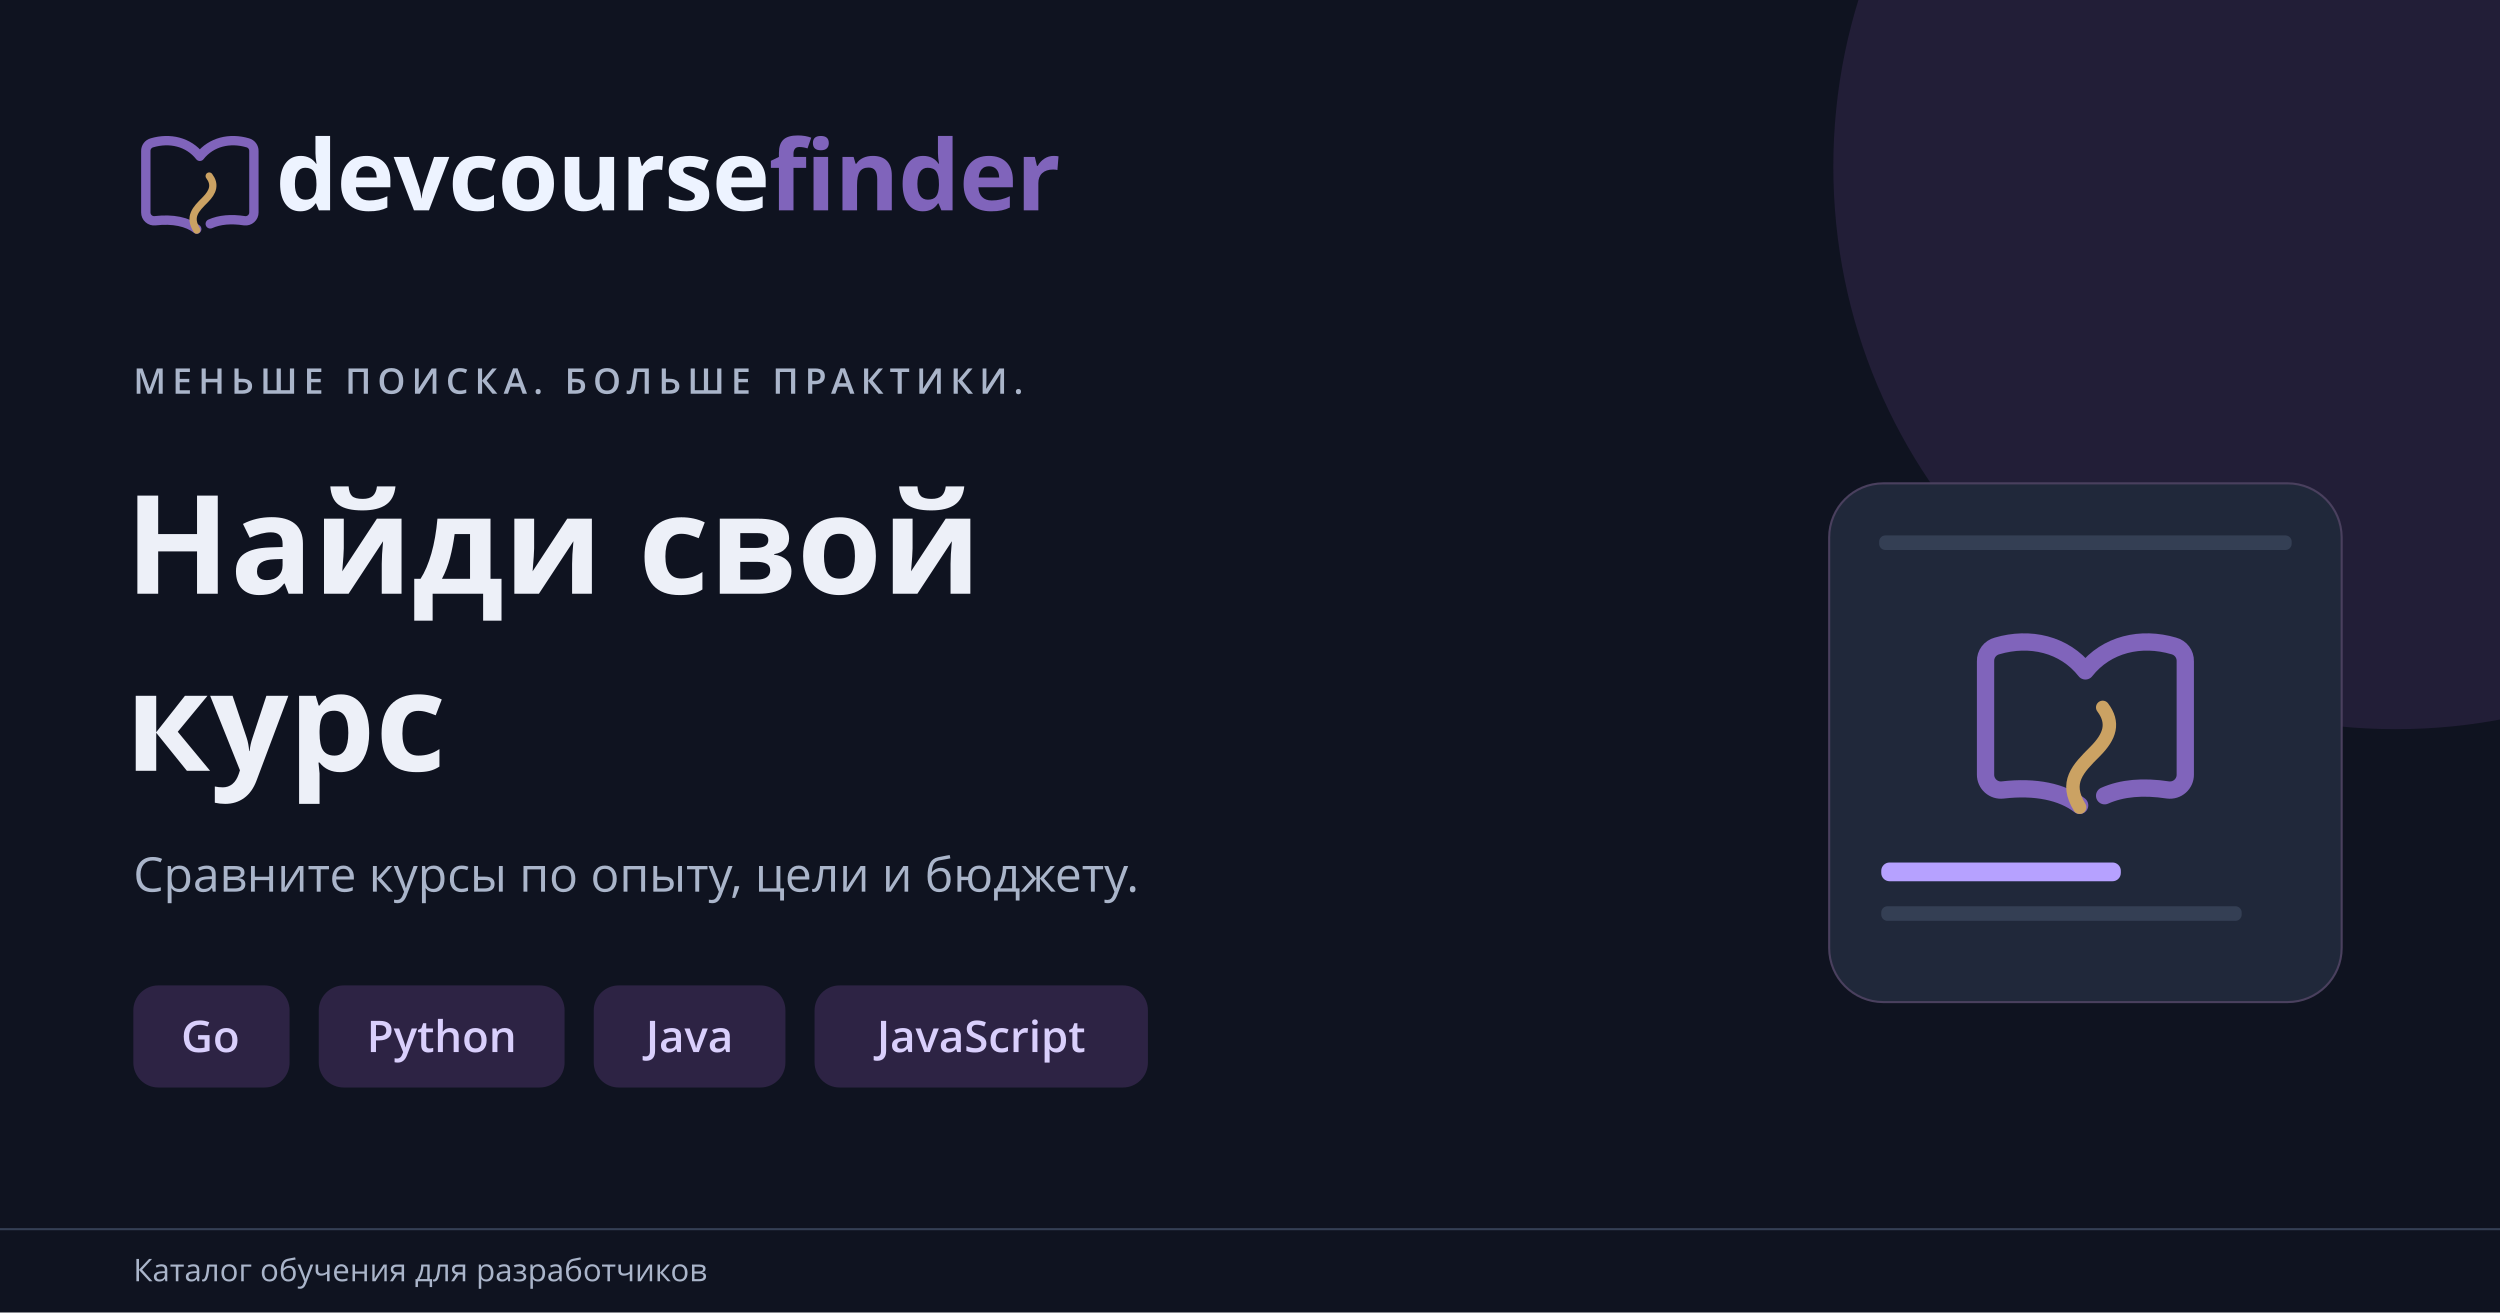
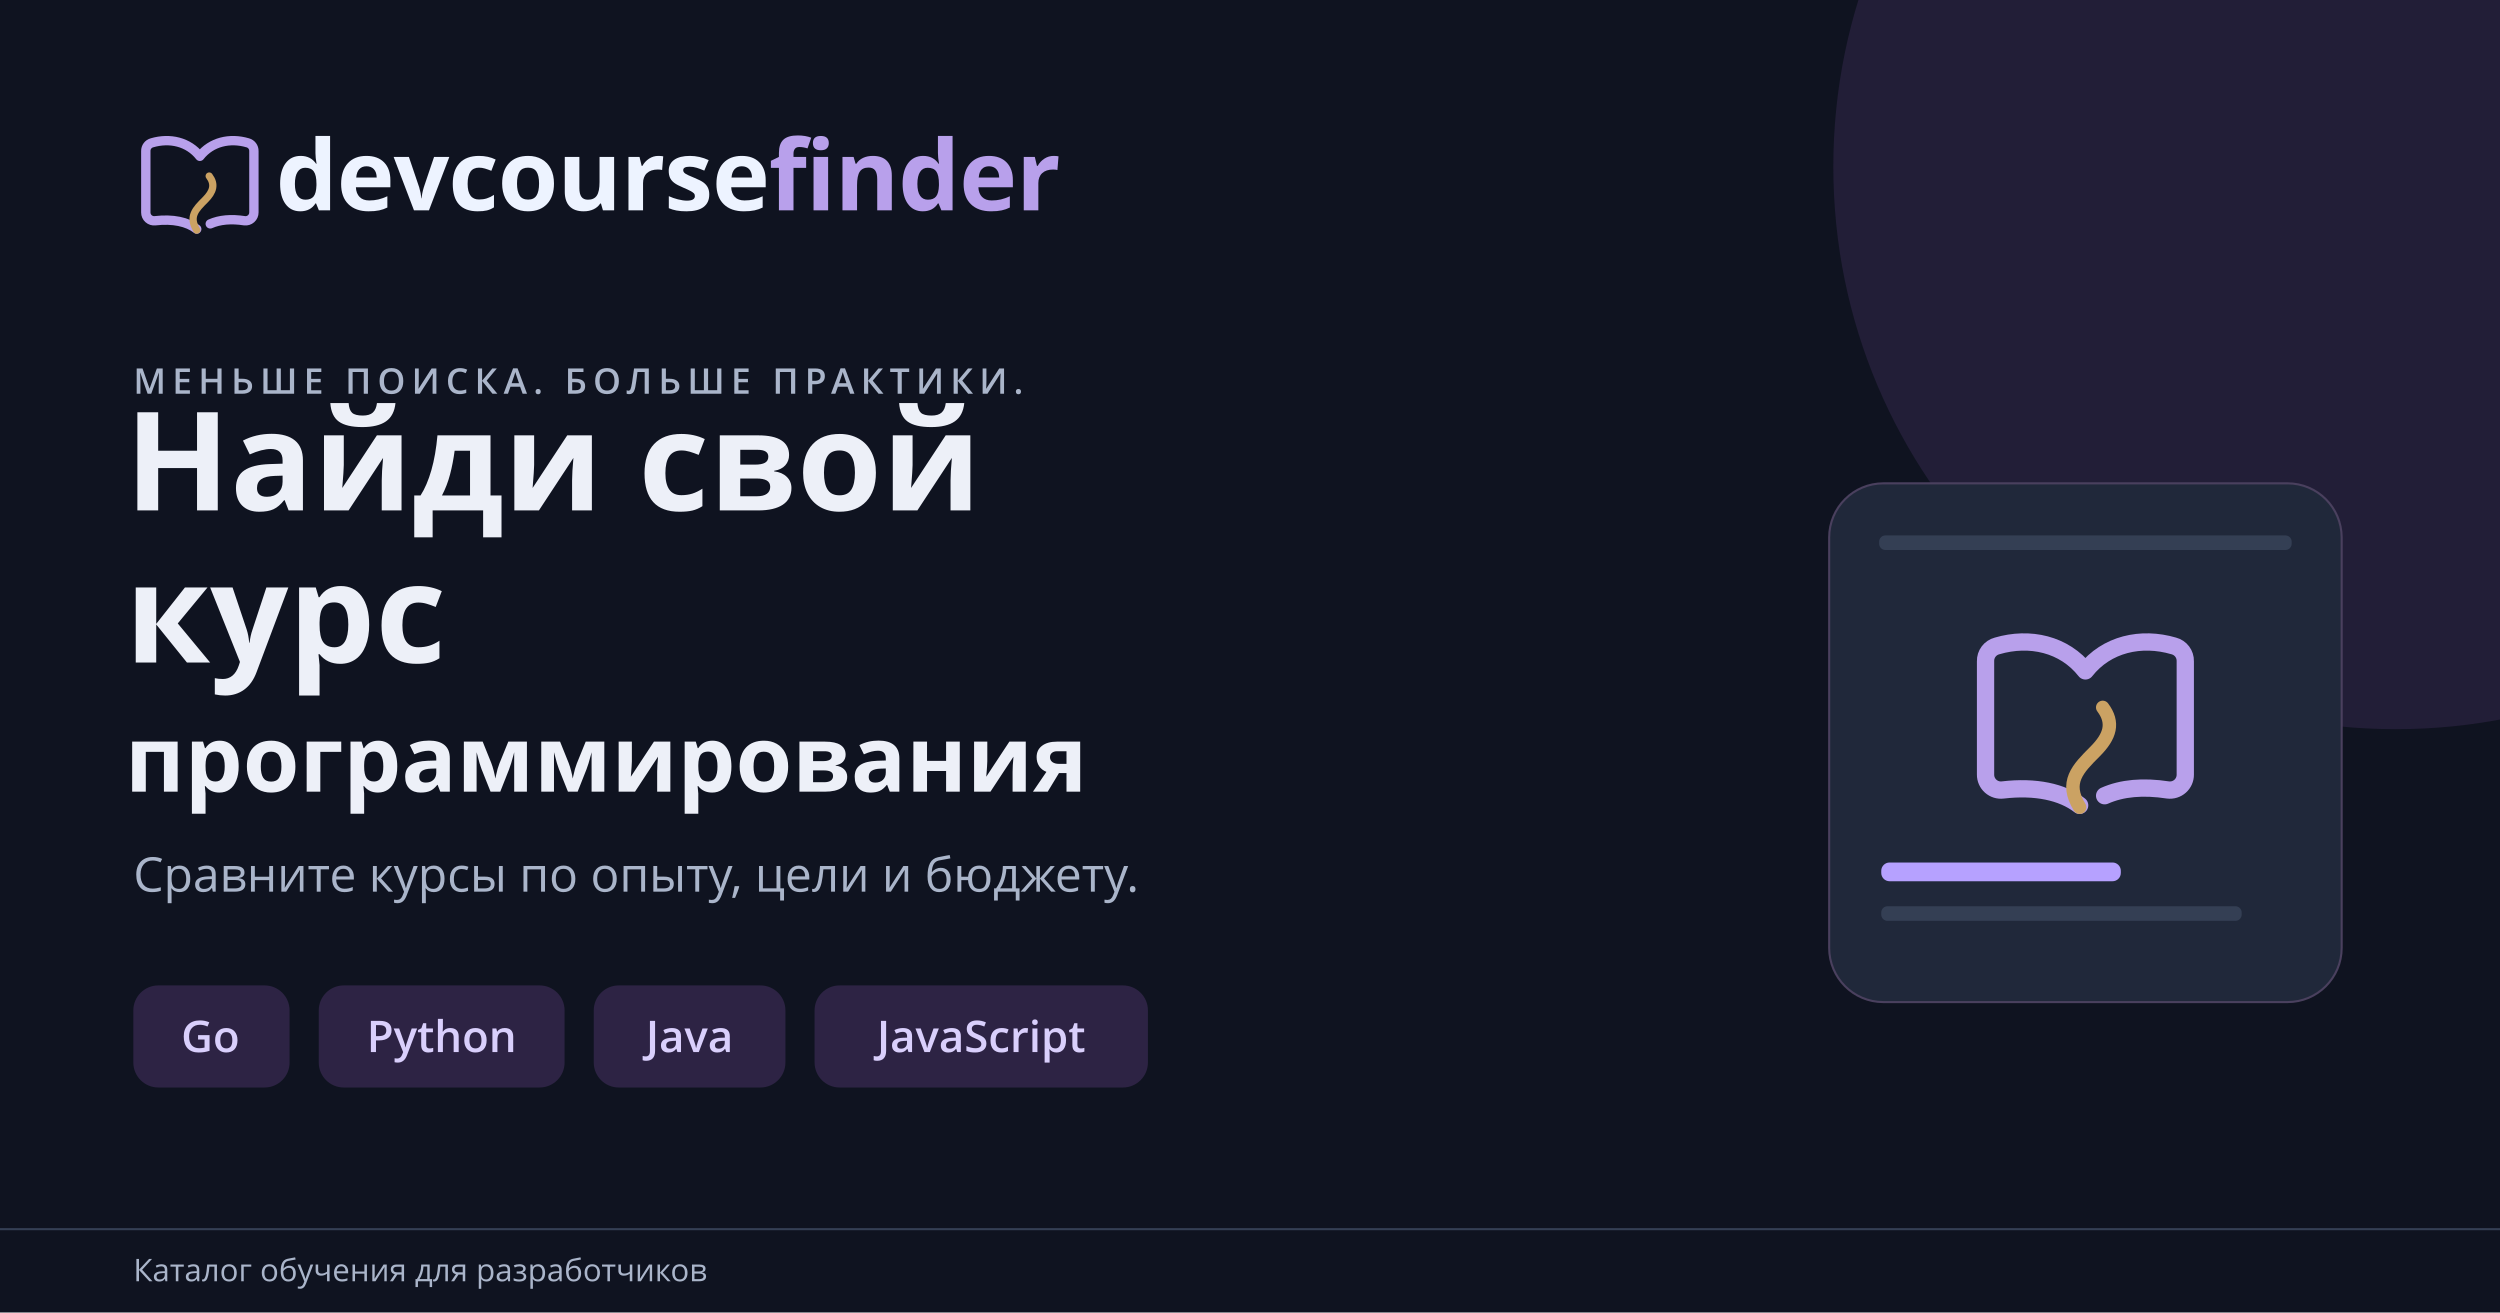
<svg xmlns="http://www.w3.org/2000/svg" width="1200" height="630" viewBox="0 0 1200 630">
  <rect width="1200" height="630" fill="#0f1320" />
  <circle cx="1150" cy="80" r="270" fill="#2d2344" opacity=".65" />
  <path d="M0 590H1200" stroke="#343f54" />
  <g font-family="Open Sans, sans-serif">
    <svg x="64" y="45" width="448" height="86" viewBox="0 0 898 128" style="color:#edf3ff;--logo-accent:#b8a0eb;--logo-path:#cba263">
-       <path d="M64 38C53 24 35 20 18 25a8 8 0 0 0-6 8v59a8 8 0 0 0 9 8c17-2 31 1 40 8M64 38c11-14 29-18 46-13a8 8 0 0 1 6 8v59a8 8 0 0 1-9 8c-13-2-24-1-33 3" fill="none" stroke="var(--logo-accent, #8064bb)" stroke-width="9" stroke-linecap="round" stroke-linejoin="round" />
-       <path d="M61 109c-8-13-1-20 8-29 8-8 10-15 4-23" fill="none" stroke="var(--logo-path, #cba263)" stroke-width="7" stroke-linecap="round" />
+       <path d="M64 38C53 24 35 20 18 25a8 8 0 0 0-6 8v59a8 8 0 0 0 9 8c17-2 31 1 40 8M64 38c11-14 29-18 46-13a8 8 0 0 1 6 8v59a8 8 0 0 1-9 8c-13-2-24-1-33 3" fill="none" stroke="#b8a0eb" stroke-width="9" stroke-linecap="round" stroke-linejoin="round" />
+       <path d="M61 109c-8-13-1-20 8-29 8-8 10-15 4-23" fill="none" stroke="#cba263" stroke-width="7" stroke-linecap="round" />
      <g transform="translate(137 90) scale(0.046 -0.046)" fill="currentColor">
        <path transform="translate(0 0)" d="M514 -20Q317 -20 204.5 133.0Q92 286 92 557Q92 832 206.5 985.5Q321 1139 522 1139Q733 1139 844 975H854Q831 1100 831 1198V1556H1137V0H903L844 145H831Q727 -20 514 -20ZM621 223Q738 223 792.5 291.0Q847 359 852 522V555Q852 735 796.5 813.0Q741 891 616 891Q514 891 457.5 804.5Q401 718 401 553Q401 388 458.0 305.5Q515 223 621 223Z" />
        <path transform="translate(1276 0)" d="M623 922Q526 922 471.0 860.5Q416 799 408 686H836Q834 799 777.0 860.5Q720 922 623 922ZM666 -20Q396 -20 244.0 129.0Q92 278 92 551Q92 832 232.5 985.5Q373 1139 621 1139Q858 1139 990.0 1004.0Q1122 869 1122 631V483H401Q406 353 478.0 280.0Q550 207 680 207Q781 207 871.0 228.0Q961 249 1059 295V59Q979 19 888.0 -0.5Q797 -20 666 -20Z" />
        <path transform="translate(2466 0)" d="M426 0 0 1118H319L535 481Q571 360 580 252H586Q591 348 631 481L846 1118H1165L739 0Z" />
        <path transform="translate(3611 0)" d="M614 -20Q92 -20 92 553Q92 838 234.0 988.5Q376 1139 641 1139Q835 1139 989 1063L899 827Q827 856 765.0 874.5Q703 893 641 893Q403 893 403 555Q403 227 641 227Q729 227 804.0 250.5Q879 274 954 324V63Q880 16 804.5 -2.0Q729 -20 614 -20Z" />
        <path transform="translate(4644 0)" d="M403 561Q403 395 457.5 310.0Q512 225 635 225Q757 225 810.5 309.5Q864 394 864 561Q864 727 810.0 810.0Q756 893 633 893Q511 893 457.0 810.5Q403 728 403 561ZM1176 561Q1176 288 1032.0 134.0Q888 -20 631 -20Q470 -20 347.0 50.5Q224 121 158.0 253.0Q92 385 92 561Q92 835 235.0 987.0Q378 1139 637 1139Q798 1139 921.0 1069.0Q1044 999 1110.0 868.0Q1176 737 1176 561Z" />
        <path transform="translate(5892 0)" d="M952 0 911 143H895Q846 65 756.0 22.5Q666 -20 551 -20Q354 -20 254.0 85.5Q154 191 154 389V1118H459V465Q459 344 502.0 283.5Q545 223 639 223Q767 223 824.0 308.5Q881 394 881 592V1118H1186V0Z" />
        <path transform="translate(7218 0)" d="M784 1139Q846 1139 887 1130L864 844Q827 854 774 854Q628 854 546.5 779.0Q465 704 465 569V0H160V1118H391L436 930H451Q503 1024 591.5 1081.5Q680 1139 784 1139Z" />
        <path transform="translate(8128 0)" d="M940 332Q940 160 820.5 70.0Q701 -20 463 -20Q341 -20 255.0 -3.5Q169 13 94 45V297Q179 257 285.5 230.0Q392 203 473 203Q639 203 639 299Q639 335 617.0 357.5Q595 380 541.0 408.5Q487 437 397 475Q268 529 207.5 575.0Q147 621 119.5 680.5Q92 740 92 827Q92 976 207.5 1057.5Q323 1139 535 1139Q737 1139 928 1051L836 831Q752 867 679.0 890.0Q606 913 530 913Q395 913 395 840Q395 799 438.5 769.0Q482 739 629 680Q760 627 821.0 581.0Q882 535 911.0 475.0Q940 415 940 332Z" />
        <path transform="translate(9126 0)" d="M623 922Q526 922 471.0 860.5Q416 799 408 686H836Q834 799 777.0 860.5Q720 922 623 922ZM666 -20Q396 -20 244.0 129.0Q92 278 92 551Q92 832 232.5 985.5Q373 1139 621 1139Q858 1139 990.0 1004.0Q1122 869 1122 631V483H401Q406 353 478.0 280.0Q550 207 680 207Q781 207 871.0 228.0Q961 249 1059 295V59Q979 19 888.0 -0.5Q797 -20 666 -20Z" />
-         <g fill="var(--logo-accent, #8064bb)">
+         <g fill="#b8a0eb">
          <path transform="translate(10316 0)" d="M778 889H514V0H209V889H41V1036L209 1118V1200Q209 1391 303.0 1479.0Q397 1567 604 1567Q762 1567 885 1520L807 1296Q715 1325 637 1325Q572 1325 543.0 1286.5Q514 1248 514 1188V1118H778Z" />
          <path transform="translate(11089 0)" d="M147 1407Q147 1556 313 1556Q479 1556 479 1407Q479 1336 437.5 1296.5Q396 1257 313 1257Q147 1257 147 1407ZM465 0H160V1118H465Z" />
          <path transform="translate(11694 0)" d="M1192 0H887V653Q887 774 844.0 834.5Q801 895 707 895Q579 895 522.0 809.5Q465 724 465 526V0H160V1118H393L434 975H451Q502 1056 591.5 1097.5Q681 1139 795 1139Q990 1139 1091.0 1033.5Q1192 928 1192 729Z" />
          <path transform="translate(13020 0)" d="M514 -20Q317 -20 204.5 133.0Q92 286 92 557Q92 832 206.5 985.5Q321 1139 522 1139Q733 1139 844 975H854Q831 1100 831 1198V1556H1137V0H903L844 145H831Q727 -20 514 -20ZM621 223Q738 223 792.5 291.0Q847 359 852 522V555Q852 735 796.5 813.0Q741 891 616 891Q514 891 457.5 804.5Q401 718 401 553Q401 388 458.0 305.5Q515 223 621 223Z" />
          <path transform="translate(14296 0)" d="M623 922Q526 922 471.0 860.5Q416 799 408 686H836Q834 799 777.0 860.5Q720 922 623 922ZM666 -20Q396 -20 244.0 129.0Q92 278 92 551Q92 832 232.5 985.5Q373 1139 621 1139Q858 1139 990.0 1004.0Q1122 869 1122 631V483H401Q406 353 478.0 280.0Q550 207 680 207Q781 207 871.0 228.0Q961 249 1059 295V59Q979 19 888.0 -0.5Q797 -20 666 -20Z" />
          <path transform="translate(15486 0)" d="M784 1139Q846 1139 887 1130L864 844Q827 854 774 854Q628 854 546.5 779.0Q465 704 465 569V0H160V1118H391L436 930H451Q503 1024 591.5 1081.5Q680 1139 784 1139Z" />
        </g>
      </g>
    </svg>
    <text x="64" y="189" font-size="17" letter-spacing="3" font-weight="600" fill="#aab5ca">МЕНЬШЕ ПОИСКА. БОЛЬШЕ ПРАКТИКИ.</text>
-     <text x="60" y="285" font-size="66" font-weight="700" fill="#edf0f8">Найди свой</text>
-     <text x="60" y="370" font-size="66" font-weight="700" fill="#edf0f8">курс</text>
+     <text x="60" y="245" font-size="66" font-weight="700" fill="#edf0f8">Найди свой</text>
+     <text x="60" y="318" font-size="66" font-weight="700" fill="#edf0f8">курс</text>
+     <text x="60" y="380" font-size="44" font-weight="700" fill="#edf0f8">программирования</text>
    <text x="64" y="428" font-size="23" fill="#aab5ca">Сравните курсы по опыту, цели и бюджету.</text>
    <g font-size="21" font-weight="600" fill="#d9cffc">
      <rect x="64" y="473" width="75" height="49" rx="12" fill="#2d2344" />
      <text x="101" y="505" text-anchor="middle">Go</text>
      <rect x="153" y="473" width="118" height="49" rx="12" fill="#2d2344" />
      <text x="212" y="505" text-anchor="middle">Python</text>
      <rect x="285" y="473" width="92" height="49" rx="12" fill="#2d2344" />
      <text x="331" y="505" text-anchor="middle">Java</text>
      <rect x="391" y="473" width="160" height="49" rx="12" fill="#2d2344" />
      <text x="471" y="505" text-anchor="middle">JavaScript</text>
    </g>
    <g transform="translate(878 232)">
      <rect width="246" height="249" rx="26" fill="#20283a" stroke="#4a405e" />
      <rect x="24" y="25" width="198" height="7" rx="3" fill="#343f54" />
      <svg x="64" y="55" width="118" height="118" viewBox="0 0 128 128">
-         <path d="M64 38C53 24 35 20 18 25a8 8 0 0 0-6 8v59a8 8 0 0 0 9 8c17-2 31 1 40 8M64 38c11-14 29-18 46-13a8 8 0 0 1 6 8v59a8 8 0 0 1-9 8c-13-2-24-1-33 3" fill="none" stroke="var(--logo-accent, #8064bb)" stroke-width="9" stroke-linecap="round" stroke-linejoin="round" />
-         <path d="M61 109c-8-13-1-20 8-29 8-8 10-15 4-23" fill="none" stroke="var(--logo-path, #cba263)" stroke-width="7" stroke-linecap="round" />
+         <path d="M64 38C53 24 35 20 18 25a8 8 0 0 0-6 8v59a8 8 0 0 0 9 8c17-2 31 1 40 8M64 38c11-14 29-18 46-13a8 8 0 0 1 6 8v59a8 8 0 0 1-9 8c-13-2-24-1-33 3" fill="none" stroke="#b8a0eb" stroke-width="9" stroke-linecap="round" stroke-linejoin="round" />
+         <path d="M61 109c-8-13-1-20 8-29 8-8 10-15 4-23" fill="none" stroke="#cba263" stroke-width="7" stroke-linecap="round" />
      </svg>
      <rect x="25" y="182" width="115" height="9" rx="4" fill="#b6a1ff" />
      <rect x="25" y="203" width="173" height="7" rx="3" fill="#343f54" />
    </g>
    <text x="64" y="615" font-size="15" fill="#aab5ca">Каталог обучения для разработчиков</text>
  </g>
</svg>
